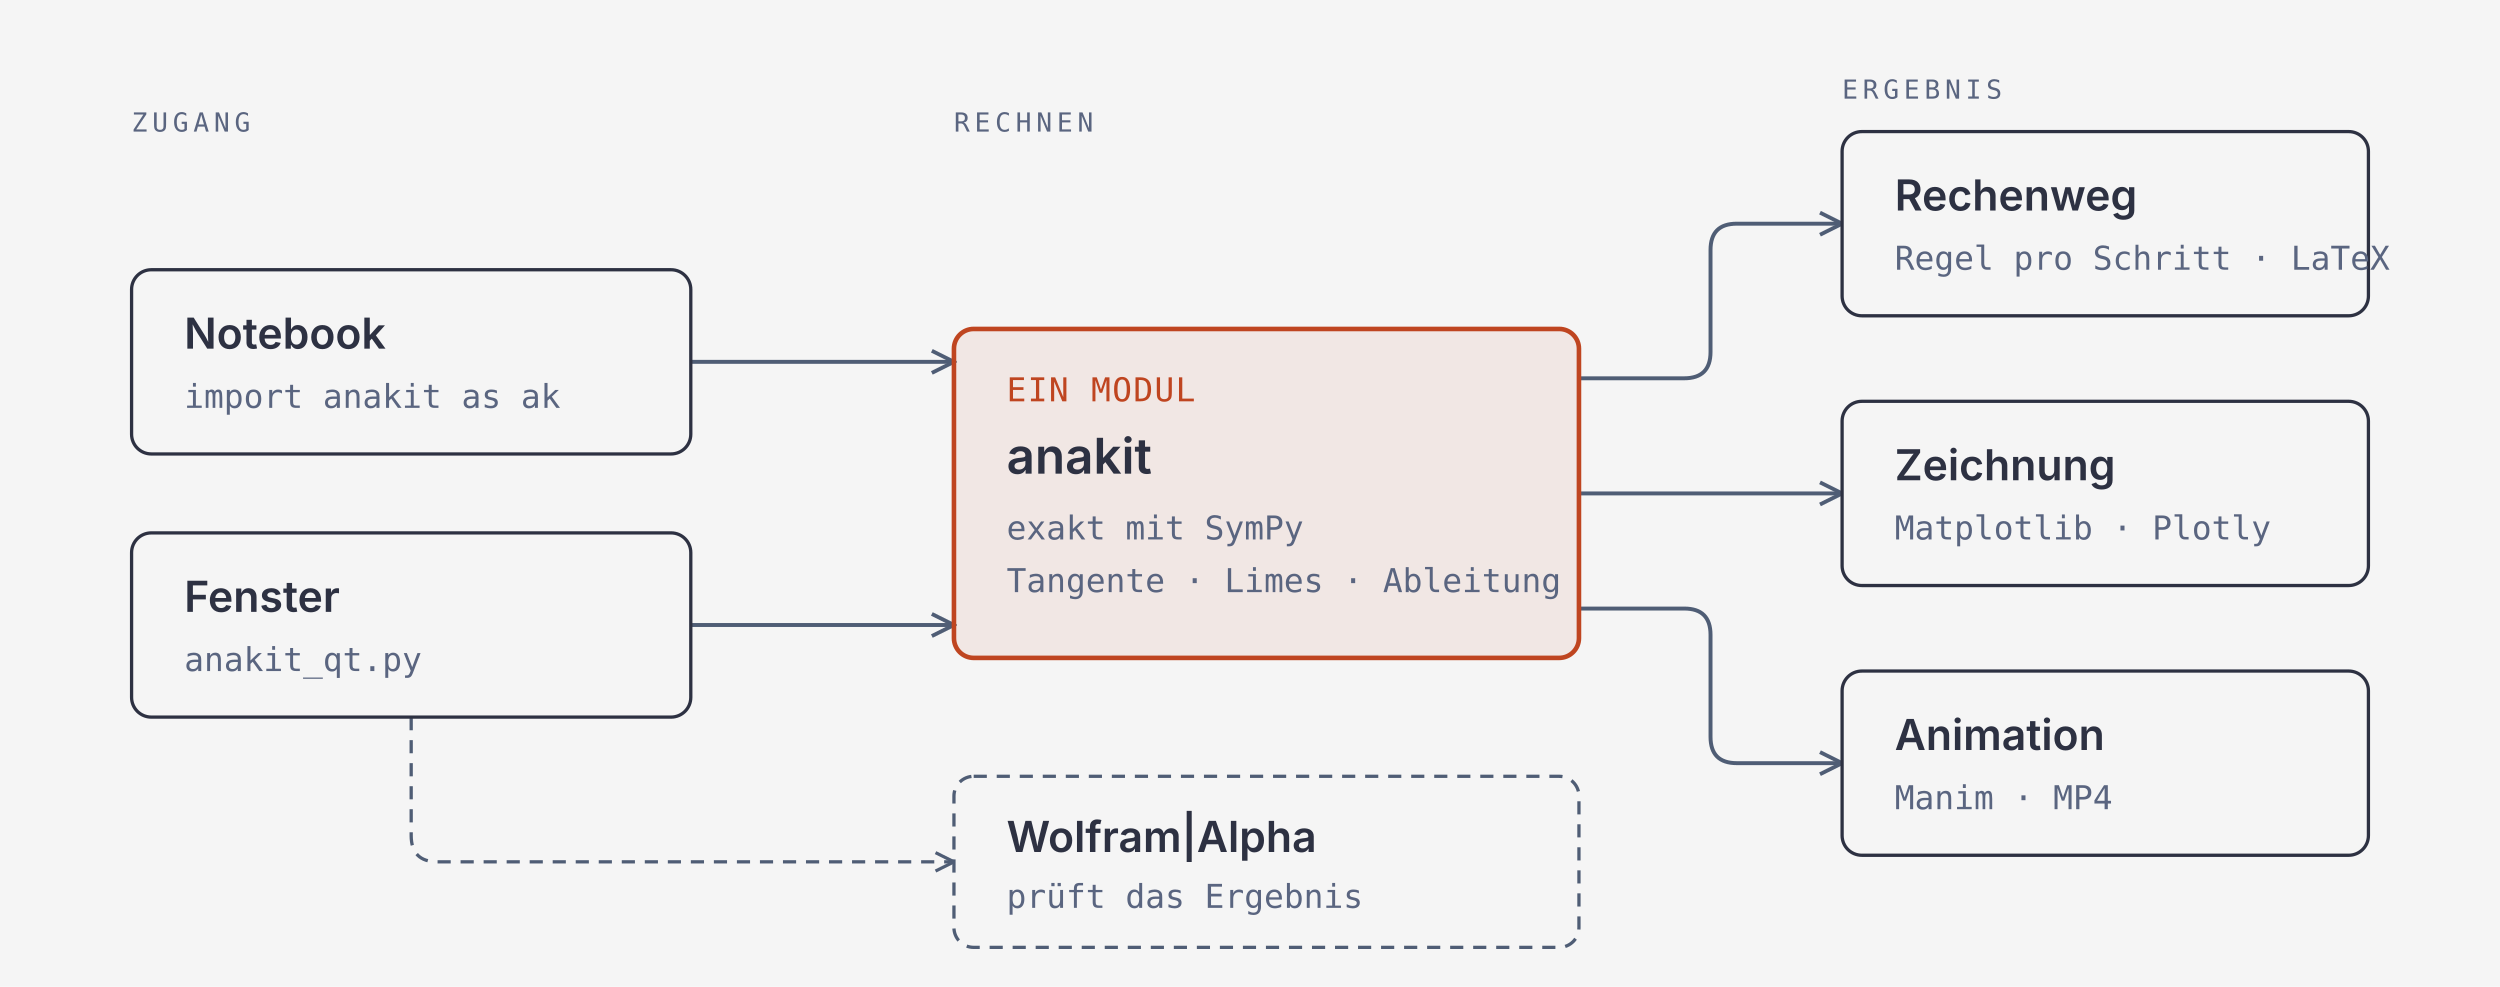
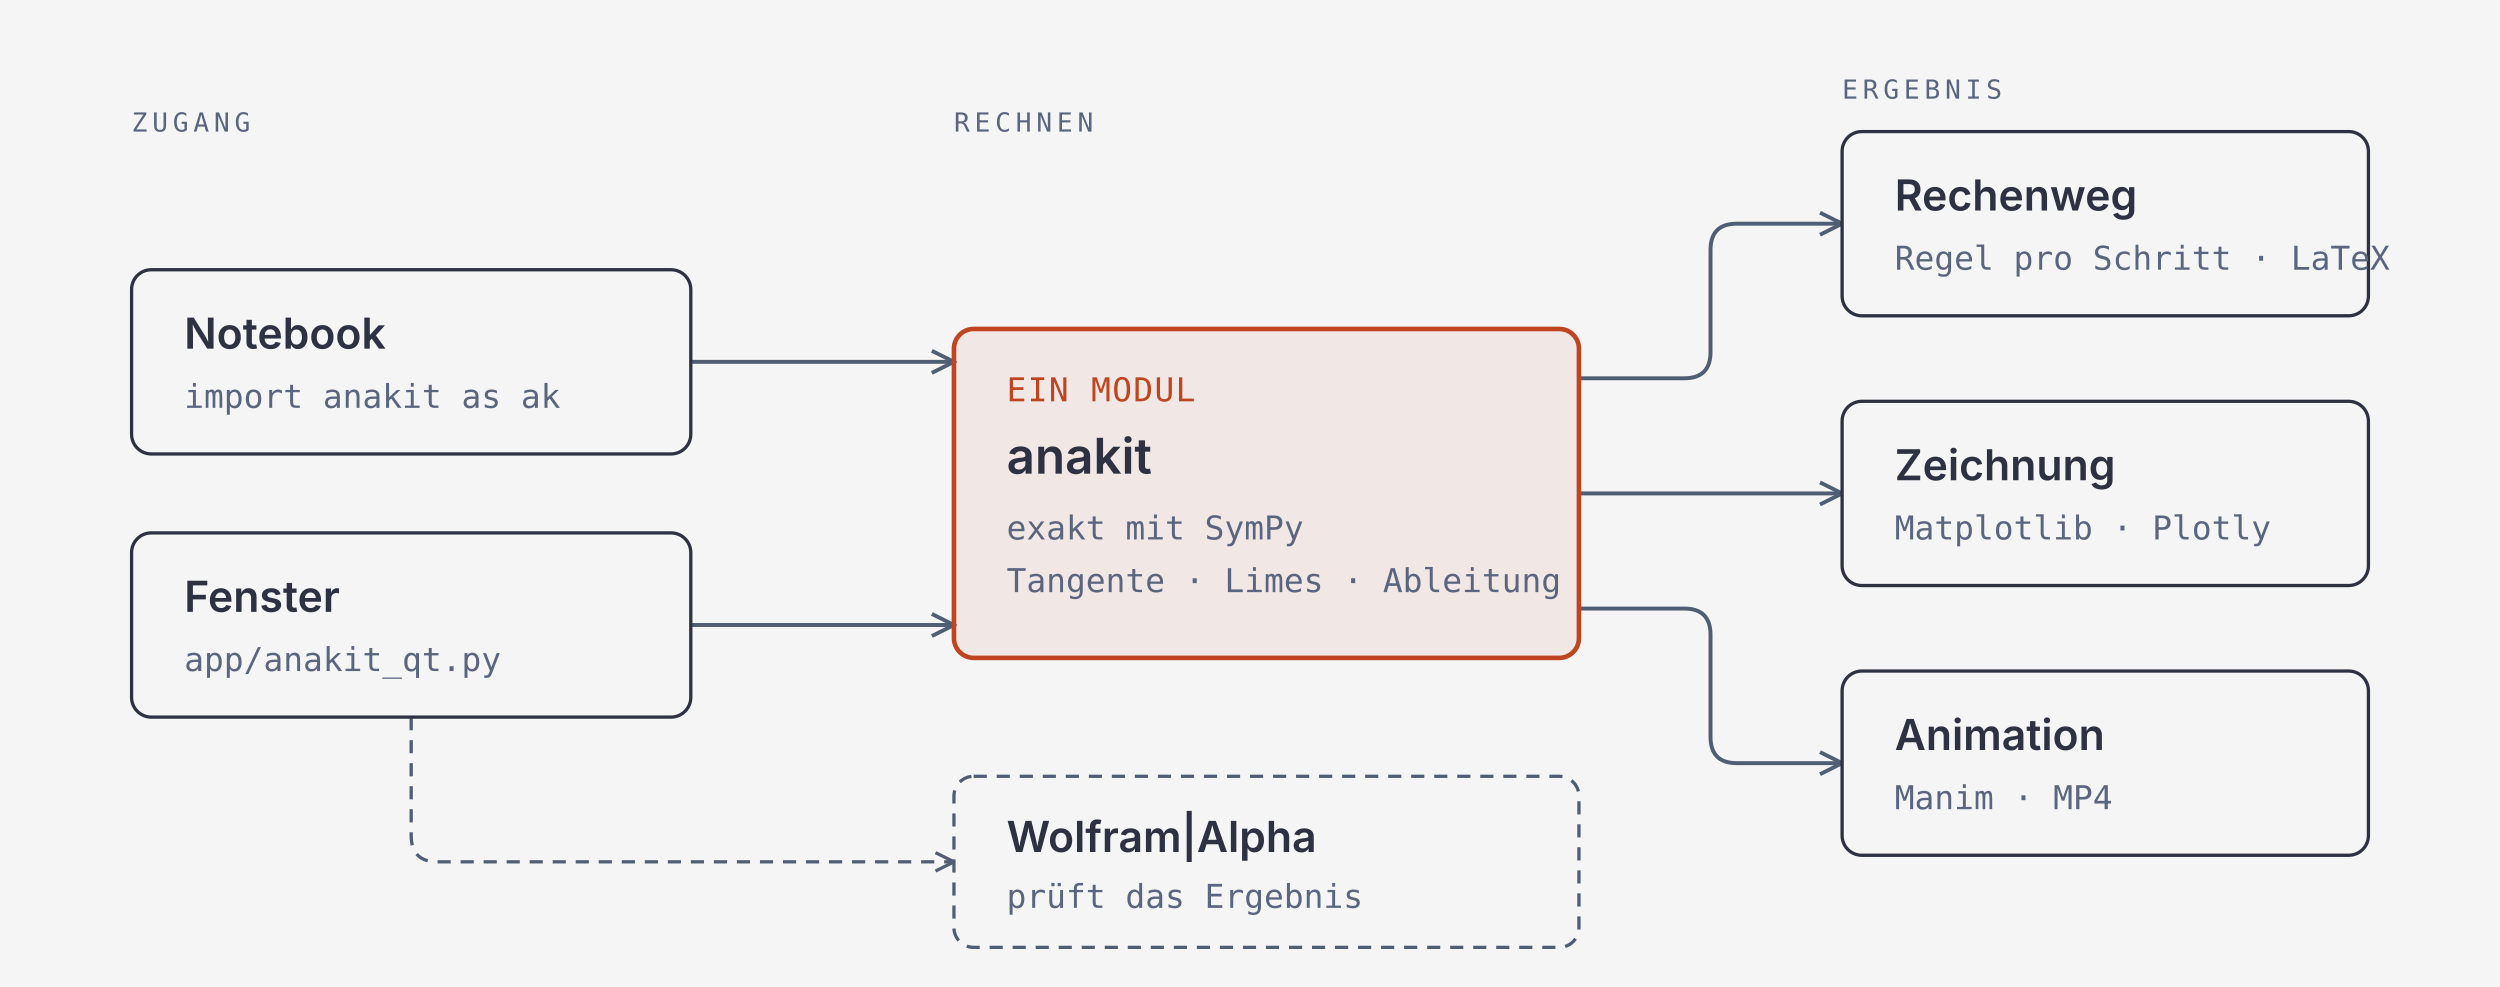
<svg xmlns="http://www.w3.org/2000/svg" viewBox="0 0 760 300" width="760" height="300" role="img" aria-labelledby="t d">
  <defs>
    <marker id="arrow" viewBox="0 0 10 10" refX="9" refY="5" markerWidth="7" markerHeight="7" orient="auto-start-reverse">
      <path d="M1,1 L9,5 L1,9" fill="none" stroke="#4f5d75" stroke-width="1.4" />
    </marker>
  </defs>
  <style>
    text { font-family: 'Geist', system-ui, -apple-system, 'Segoe UI', sans-serif; fill: #2d3142; }
    .n { font-size: 13px; font-weight: 600; }
    .s { font-size: 10px; font-family: 'Geist Mono', ui-monospace, Menlo, monospace; fill: #5a6580; }
    .e { font-size: 8px; font-family: 'Geist Mono', ui-monospace, Menlo, monospace; fill: #5a6580; letter-spacing: 0.18em; }
    .a { font-size: 10px; font-family: 'Geist Mono', ui-monospace, Menlo, monospace; fill: #bf4520; letter-spacing: 0.04em; }
  </style>
  <rect width="760" height="300" fill="#f5f5f5" />
  <text class="e" x="40" y="40">ZUGANG</text>
  <text class="e" x="290" y="40">RECHNEN</text>
  <text class="e" x="560" y="30">ERGEBNIS</text>
  <g fill="none" stroke="#4f5d75" stroke-width="1.2" marker-end="url(#arrow)">
    <line x1="210" y1="110" x2="290" y2="110" />
    <line x1="210" y1="190" x2="290" y2="190" />
    <path d="M480,115 H512 Q520,115 520,107 V76 Q520,68 528,68 H560" />
    <line x1="480" y1="150" x2="560" y2="150" />
    <path d="M480,185 H512 Q520,185 520,193 V224 Q520,232 528,232 H560" />
  </g>
  <path d="M125,218 V254 Q125,262 133,262 H290" fill="none" stroke="#4f5d75" stroke-width="1" stroke-dasharray="4,3" marker-end="url(#arrow)" />
  <rect x="40" y="82" width="170" height="56" rx="6" fill="#f5f5f5" stroke="#2d3142" stroke-width="1" />
  <text class="n" x="56" y="106">Notebook</text>
  <text class="s" x="56" y="124">import anakit as ak</text>
  <rect x="40" y="162" width="170" height="56" rx="6" fill="#f5f5f5" stroke="#2d3142" stroke-width="1" />
  <text class="n" x="56" y="186">Fenster</text>
-   <text class="s" x="56" y="204">anakit_qt.py</text>
+   <text class="s" x="56" y="204">app/anakit_qt.py</text>
  <rect x="290" y="100" width="190" height="100" rx="6" fill="#bf4520" fill-opacity="0.08" stroke="#bf4520" stroke-width="1.4" />
  <text class="a" x="306" y="122">EIN MODUL</text>
  <text class="n" x="306" y="144" style="font-size:15px">anakit</text>
  <text class="s" x="306" y="164">exakt mit SymPy</text>
  <text class="s" x="306" y="180">Tangente · Limes · Ableitung</text>
  <rect x="290" y="236" width="190" height="52" rx="6" fill="#f5f5f5" stroke="#4f5d75" stroke-width="1" stroke-dasharray="4,3" />
  <text class="n" x="306" y="259">Wolfram|Alpha</text>
  <text class="s" x="306" y="276">prüft das Ergebnis</text>
  <rect x="560" y="40" width="160" height="56" rx="6" fill="#f5f5f5" stroke="#2d3142" stroke-width="1" />
  <text class="n" x="576" y="64">Rechenweg</text>
  <text class="s" x="576" y="82">Regel pro Schritt · LaTeX</text>
  <rect x="560" y="122" width="160" height="56" rx="6" fill="#f5f5f5" stroke="#2d3142" stroke-width="1" />
  <text class="n" x="576" y="146">Zeichnung</text>
  <text class="s" x="576" y="164">Matplotlib · Plotly</text>
  <rect x="560" y="204" width="160" height="56" rx="6" fill="#f5f5f5" stroke="#2d3142" stroke-width="1" />
  <text class="n" x="576" y="228">Animation</text>
  <text class="s" x="576" y="246">Manim · MP4</text>
</svg>
